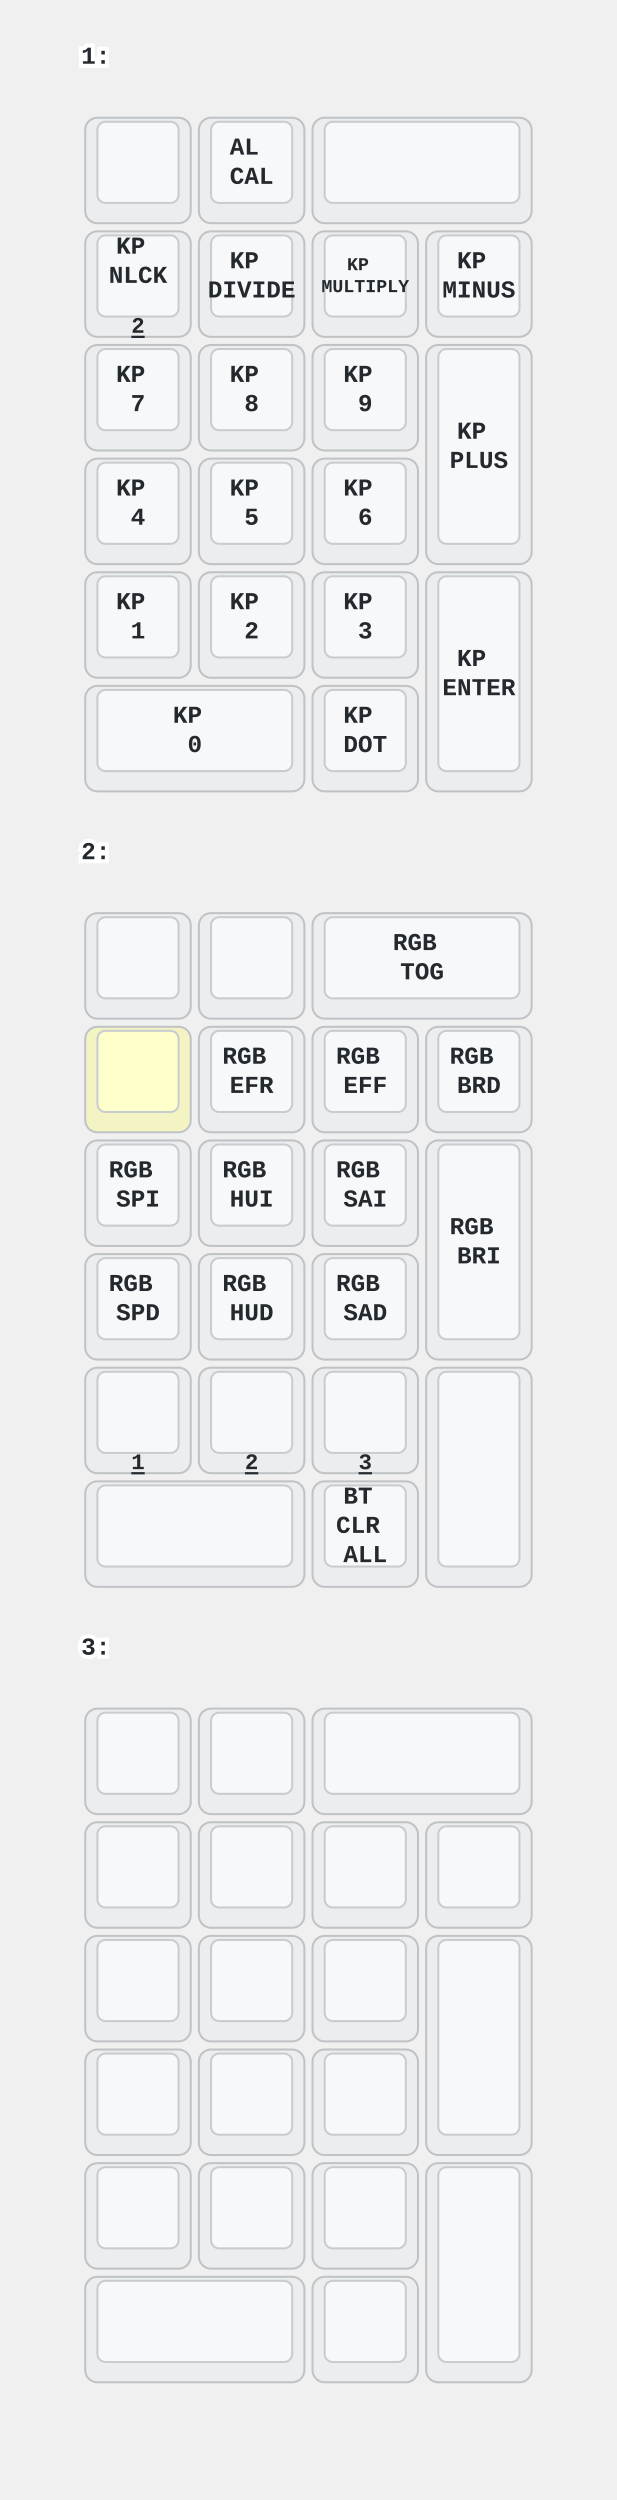
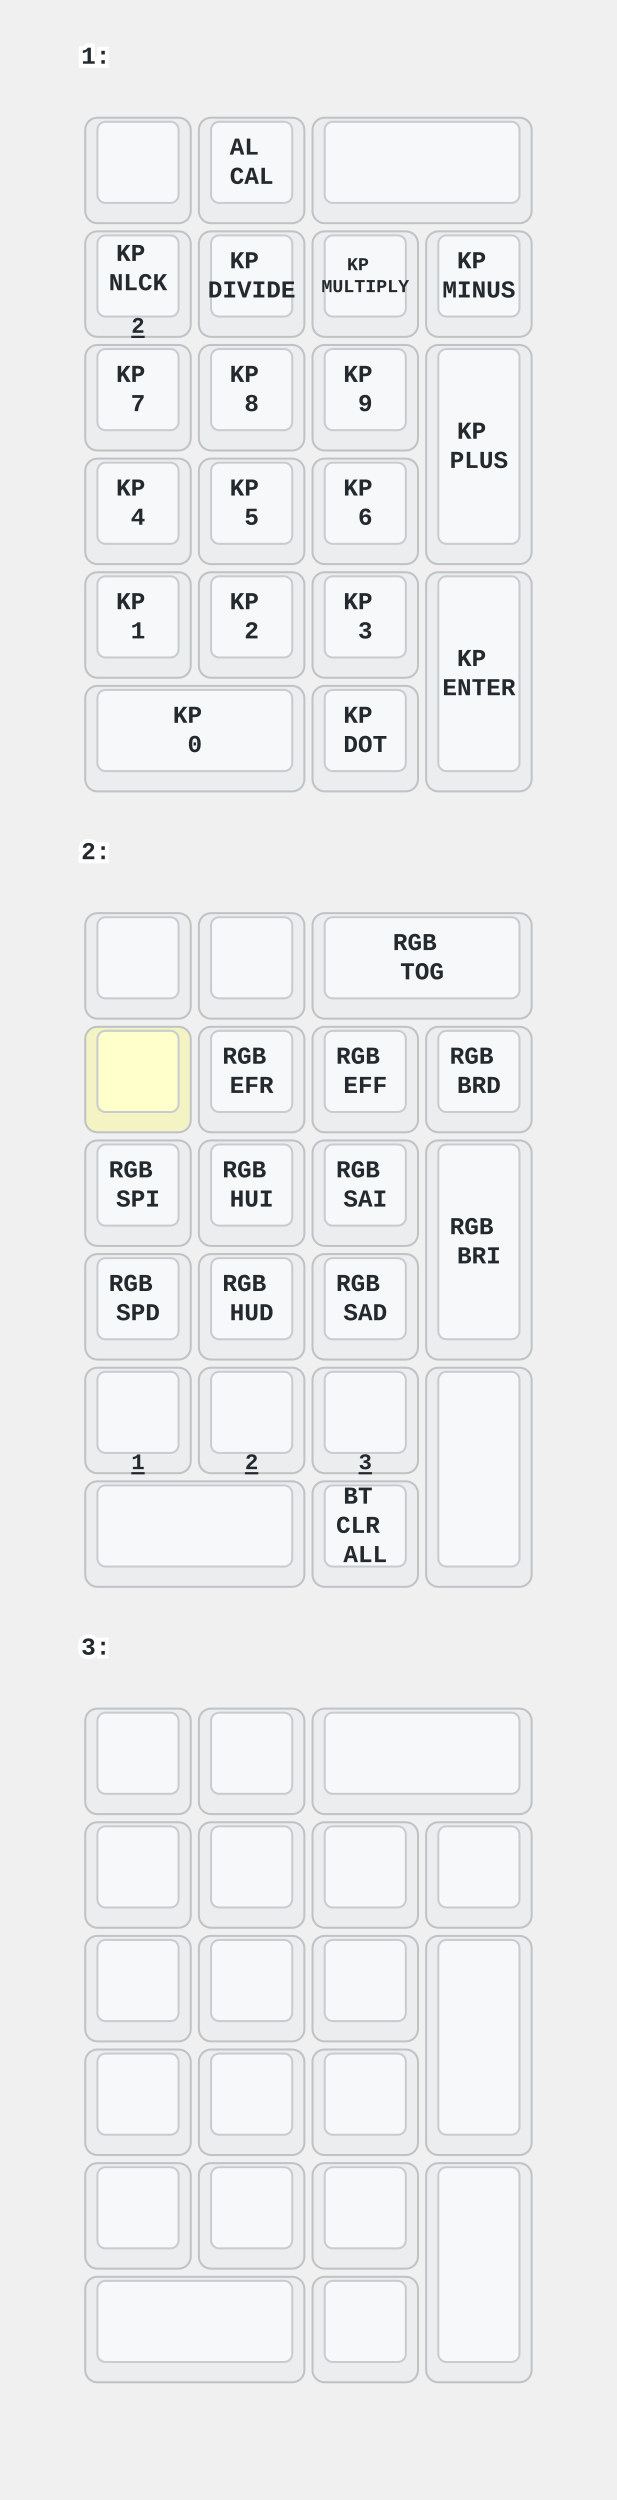
<svg xmlns="http://www.w3.org/2000/svg" xmlns:xlink="http://www.w3.org/1999/xlink" width="304" height="1232" viewBox="0 0 304 1232" class="keymap">
  <defs>/* start glyphs */
<svg id="mdi:backspace">
      <svg id="mdi-backspace" viewBox="0 0 24 24">
        <path d="M22,3H7C6.31,3 5.77,3.35 5.41,3.88L0,12L5.41,20.11C5.77,20.64 6.31,21 7,21H22A2,2 0 0,0 24,19V5A2,2 0 0,0 22,3M19,15.59L17.59,17L14,13.41L10.41,17L9,15.59L12.59,12L9,8.41L10.41,7L14,10.59L17.59,7L19,8.41L15.41,12" />
      </svg>
    </svg>
    <svg id="mdi:bluetooth">
      <svg id="mdi-bluetooth" viewBox="0 0 24 24">
        <path d="M14.88,16.29L13,18.17V14.41M13,5.83L14.88,7.71L13,9.58M17.71,7.71L12,2H11V9.58L6.41,5L5,6.41L10.59,12L5,17.58L6.41,19L11,14.41V22H12L17.71,16.29L13.41,12L17.71,7.71Z" />
      </svg>
    </svg>
    <svg id="mdi:bluetooth-connect">
      <svg id="mdi-bluetooth-connect" viewBox="0 0 24 24">
        <path d="M19,10L17,12L19,14L21,12M14.88,16.29L13,18.17V14.41M13,5.83L14.88,7.71L13,9.58M17.71,7.71L12,2H11V9.58L6.41,5L5,6.41L10.59,12L5,17.58L6.41,19L11,14.41V22H12L17.71,16.29L13.41,12M7,12L5,10L3,12L5,14L7,12Z" />
      </svg>
    </svg>
    <svg id="mdi:bluetooth-off">
      <svg id="mdi-bluetooth-off" viewBox="0 0 24 24">
        <path d="M13,5.83L14.88,7.71L13.28,9.31L14.69,10.72L17.71,7.7L12,2H11V7.03L13,9.03M5.41,4L4,5.41L10.59,12L5,17.59L6.41,19L11,14.41V22H12L16.29,17.71L18.59,20L20,18.59M13,18.17V14.41L14.88,16.29" />
      </svg>
    </svg>
    <svg id="mdi:keyboard-esc">
      <svg id="mdi-keyboard-esc" viewBox="0 0 24 24">
        <path d="M1 7H7V9H3V11H7V13H3V15H7V17H1V7M11 7H15V9H11V11H13C14.11 11 15 11.9 15 13V15C15 16.11 14.11 17 13 17H9V15H13V13H11C9.9 13 9 12.11 9 11V9C9 7.9 9.9 7 11 7M19 7H21C22.11 7 23 7.9 23 9V10H21V9H19V15H21V14H23V15C23 16.11 22.11 17 21 17H19C17.9 17 17 16.11 17 15V9C17 7.9 17.9 7 19 7Z" />
      </svg>
    </svg>
    <svg id="mdi:toggle-switch">
      <svg id="mdi-toggle-switch" viewBox="0 0 24 24">
        <path d="M17,7H7A5,5 0 0,0 2,12A5,5 0 0,0 7,17H17A5,5 0 0,0 22,12A5,5 0 0,0 17,7M17,15A3,3 0 0,1 14,12A3,3 0 0,1 17,9A3,3 0 0,1 20,12A3,3 0 0,1 17,15Z" />
      </svg>
    </svg>
    <svg id="mdi:transfer">
      <svg id="mdi-transfer" viewBox="0 0 24 24">
        <path d="M8 4A2 2 0 0 0 6 6V10H8V6H16V9H13.5L17 12.5L20.5 9H18V6A2 2 0 0 0 16 4H8M3 12V14H11V12H3M3 15V17H11V15H3M13 15V17H21V15H13M3 18V20H11V18H3M13 18V20H21V18H13Z" />
      </svg>
    </svg>
    <svg id="mdi:usb">
      <svg id="mdi-usb" viewBox="0 0 24 24">
        <path d="M15,7V11H16V13H13V5H15L12,1L9,5H11V13H8V10.93C8.7,10.56 9.2,9.85 9.2,9C9.2,7.78 8.21,6.8 7,6.8C5.78,6.8 4.8,7.78 4.8,9C4.8,9.85 5.3,10.56 6,10.93V13A2,2 0 0,0 8,15H11V18.05C10.29,18.41 9.8,19.15 9.8,20A2.2,2.2 0 0,0 12,22.2A2.2,2.2 0 0,0 14.2,20C14.2,19.15 13.71,18.41 13,18.05V15H16A2,2 0 0,0 18,13V11H19V7H15Z" />
      </svg>
    </svg>
  </defs>/* end glyphs */
<style>/* inherit to force styles through use tags */
svg path {
    fill: inherit;
}

/* font and background color specifications */
svg.keymap {
    font-family: SFMono-Regular,Consolas,Liberation Mono,Menlo,monospace;
    font-size: 14px;
    font-kerning: normal;
    text-rendering: optimizeLegibility;
    fill: #24292e;
}

/* default key styling */
rect.key {
    fill: #f6f8fa;
}

rect.key, rect.combo {
    stroke: #c9cccf;
    stroke-width: 1;
}

/* default key side styling, only used is draw_key_sides is set */
rect.side {
    filter: brightness(90%);
}

/* color accent for combo boxes */
rect.combo, rect.combo-separate {
    fill: #cdf;
}

/* color accent for held keys */
rect.held, rect.combo.held {
    fill: #fdd;
}

/* color accent for ghost (optional) keys */
rect.ghost, rect.combo.ghost {
    stroke-dasharray: 4, 4;
    stroke-width: 2;
}

text {
    text-anchor: middle;
    dominant-baseline: middle;
}

/* styling for layer labels */
text.label {
    font-weight: bold;
    text-anchor: start;
    stroke: white;
    stroke-width: 4;
    paint-order: stroke;
}

/* styling for optional footer */
text.footer {
    text-anchor: end;
    dominant-baseline: auto;
    stroke: white;
    stroke-width: 4;
    paint-order: stroke;
}

/* styling for combo tap, and key non-tap label text */
- text.combo, text.hold, text.shifted, text.left, text.right {
+ text.combo, text.hold, text.shifted, text.left, text.right, text.tl, text.tr, text.bl, text.br {
    font-size: 11px;
}

- text.hold {
+ text.hold, text.bl, text.br {
    text-anchor: middle;
    dominant-baseline: auto;
}

- text.shifted {
+ text.shifted, text.tl, text.tr {
    text-anchor: middle;
    dominant-baseline: hanging;
}

- text.left {
+ text.left, text.tl, text.bl {
    text-anchor: start;
}

- text.right {
+ text.right, text.tr, text.br {
    text-anchor: end;
}

text.layer-activator {
    text-decoration: underline;
}

/* styling for hold/shifted label text in combo box */
text.combo.hold, text.combo.shifted, text.combo.left, text.combo.right {
    font-size: 8px;
}

/* lighter symbol for transparent keys */
text.trans {
    fill: #7b7e81;
}

/* styling for combo dendrons */
path.combo {
    stroke-width: 1;
    stroke: gray;
    fill: none;
}

/* Start Tabler Icons Cleanup */
/* cannot use height/width with glyphs */
.icon-tabler &gt; path {
    fill: inherit;
    stroke: inherit;
    stroke-width: 2;
}
/* hide tabler's default box */
.icon-tabler &gt; path[stroke="none"][fill="none"] {
    visibility: hidden;
}
/* End Tabler Icons Cleanup */

/* For default sytles, see https://github.com/caksoylar/keymap-drawer/blob/main/keymap_drawer/config.py#L85 */

svg.keymap {
  font-family: Ubuntu Mono, Inconsolata, Consolas, Liberation Mono, Menlo, monospace;
  font-size: 12px;
  font-weight: bold;
  text-rendering: optimizeLegibility;
}

/* Color accent for held keys */
rect.held, rect.combo.held {
    fill: #ffc;
}

/* Technique borrowed and extended from https://github.com/englmaxi/zmk-config/blob/master/keymap-drawer/config.yaml */
.sym_sub_text.tap {
  translate: -5px 2px;
  font-size: 20px;
}
.sym_sub_text.shifted {
  translate: 10px 13px;
  font-size: 10px;
  opacity: 1.0;
}
.combo.sym_sub_text.tap {
  translate: -1px 1px;
}
.combo.sym_sub_text.shifted {
  translate: 7px 5px;
  font-size: 10px;
  opacity: 1.0;
}

/* Toggle */
.toggle.shifted {
  translate: -10px 12px;
}

.toggle.hold {
  translate: 13px -23px;
}

/* Variant for tap-dances */
.tap_dance.tap {
  translate: -7px 0px;
  font-size: 12px;
}
.tap_dance.shifted {
  translate: 7px 17px;
  font-size: 12px;
  opacity: 1.0;
}

/* Variant for symbol next to symbol */
.sym_by_sym.tap {
  translate: -6px 0px;
}
.sym_by_sym.shifted {
  translate: 10px 12px;
  opacity: 1.0;
}

.combo.sym_by_sym.tap {
  translate: -35px 0px;
}
.combo.sym_by_sym.shifted {
  translate: 35px 20px;
  opacity: 1.0;
}

.combo.sym_by_sym.hold {
  visibility: hidden;
}

/* hide hold box for combo sym_by_sym */
.combo.sym_by_sym.hold &gt; path[stroke="none"][fill="none"] {
  visibility: hidden;
}
</style>
  <g transform="translate(40, 0)" class="layer-1">
    <text x="0" y="28" class="label" id="x_x">1:</text>
    <g transform="translate(0, 56)">
      <g transform="translate(28, 28)" class="key keypos-0">
        <rect rx="6" ry="6" x="-26" y="-26" width="52" height="52" class="key side" />
        <rect rx="4" ry="4" x="-20" y="-24" width="40" height="40" class="key" />
        <use href="#mdi:keyboard-esc" xlink:href="#mdi:keyboard-esc" x="-9" y="-13" height="18" width="18.0" class="key tap glyph mdi:keyboard-esc" />
      </g>
      <g transform="translate(84, 28)" class="key keypos-1">
        <rect rx="6" ry="6" x="-26" y="-26" width="52" height="52" class="key side" />
        <rect rx="4" ry="4" x="-20" y="-24" width="40" height="40" class="key" />
        <text x="0" y="-4" class="key tap">
          <tspan x="0" dy="-0.6em">AL</tspan>
          <tspan x="0" dy="1.2em">CAL</tspan>
        </text>
      </g>
      <g transform="translate(168, 28)" class="key backspace keypos-2">
        <rect rx="6" ry="6" x="-54" y="-26" width="108" height="52" class="key backspace side" />
        <rect rx="4" ry="4" x="-48" y="-24" width="96" height="40" class="key backspace" />
        <use href="#mdi:backspace" xlink:href="#mdi:backspace" x="-9" y="-13" height="18" width="18.0" class="key backspace tap glyph mdi:backspace" />
      </g>
      <g transform="translate(28, 84)" class="key keypos-3">
        <rect rx="6" ry="6" x="-26" y="-26" width="52" height="52" class="key side" />
        <rect rx="4" ry="4" x="-20" y="-24" width="40" height="40" class="key" />
        <text x="0" y="-4" class="key tap">
-           <tspan x="0" dy="-1.2em">KP</tspan>
+           <tspan x="0" dy="-0.9em">KP</tspan>
          <tspan x="0" dy="1.2em">NLCK</tspan>
        </text>
        <a href="#x_x">
          <text x="0" y="24" class="key hold layer-activator">2</text>
        </a>
      </g>
      <g transform="translate(84, 84)" class="key keypos-4">
        <rect rx="6" ry="6" x="-26" y="-26" width="52" height="52" class="key side" />
        <rect rx="4" ry="4" x="-20" y="-24" width="40" height="40" class="key" />
        <text x="0" y="-4" class="key tap">
          <tspan x="0" dy="-0.6em">KP</tspan>
          <tspan x="0" dy="1.2em">DIVIDE</tspan>
        </text>
      </g>
      <g transform="translate(140, 84)" class="key keypos-5">
        <rect rx="6" ry="6" x="-26" y="-26" width="52" height="52" class="key side" />
        <rect rx="4" ry="4" x="-20" y="-24" width="40" height="40" class="key" />
        <text x="0" y="-4" class="key tap">
          <tspan x="0" dy="-0.6em" style="font-size: 75%">KP</tspan>
          <tspan x="0" dy="1.2em" style="font-size: 75%">MULTIPLY</tspan>
        </text>
      </g>
      <g transform="translate(196, 84)" class="key keypos-6">
        <rect rx="6" ry="6" x="-26" y="-26" width="52" height="52" class="key side" />
        <rect rx="4" ry="4" x="-20" y="-24" width="40" height="40" class="key" />
        <text x="0" y="-4" class="key tap">
          <tspan x="0" dy="-0.6em">KP</tspan>
          <tspan x="0" dy="1.2em">MINUS</tspan>
        </text>
      </g>
      <g transform="translate(28, 140)" class="key keypos-7">
        <rect rx="6" ry="6" x="-26" y="-26" width="52" height="52" class="key side" />
        <rect rx="4" ry="4" x="-20" y="-24" width="40" height="40" class="key" />
        <text x="0" y="-4" class="key tap">
          <tspan x="0" dy="-0.6em">KP</tspan>
          <tspan x="0" dy="1.2em">7</tspan>
        </text>
      </g>
      <g transform="translate(84, 140)" class="key keypos-8">
        <rect rx="6" ry="6" x="-26" y="-26" width="52" height="52" class="key side" />
        <rect rx="4" ry="4" x="-20" y="-24" width="40" height="40" class="key" />
        <text x="0" y="-4" class="key tap">
          <tspan x="0" dy="-0.6em">KP</tspan>
          <tspan x="0" dy="1.2em">8</tspan>
        </text>
      </g>
      <g transform="translate(140, 140)" class="key keypos-9">
        <rect rx="6" ry="6" x="-26" y="-26" width="52" height="52" class="key side" />
        <rect rx="4" ry="4" x="-20" y="-24" width="40" height="40" class="key" />
        <text x="0" y="-4" class="key tap">
          <tspan x="0" dy="-0.6em">KP</tspan>
          <tspan x="0" dy="1.2em">9</tspan>
        </text>
      </g>
      <g transform="translate(28, 196)" class="key keypos-10">
        <rect rx="6" ry="6" x="-26" y="-26" width="52" height="52" class="key side" />
        <rect rx="4" ry="4" x="-20" y="-24" width="40" height="40" class="key" />
        <text x="0" y="-4" class="key tap">
          <tspan x="0" dy="-0.6em">KP</tspan>
          <tspan x="0" dy="1.2em">4</tspan>
        </text>
      </g>
      <g transform="translate(84, 196)" class="key keypos-11">
        <rect rx="6" ry="6" x="-26" y="-26" width="52" height="52" class="key side" />
        <rect rx="4" ry="4" x="-20" y="-24" width="40" height="40" class="key" />
        <text x="0" y="-4" class="key tap">
          <tspan x="0" dy="-0.6em">KP</tspan>
          <tspan x="0" dy="1.2em">5</tspan>
        </text>
      </g>
      <g transform="translate(140, 196)" class="key keypos-12">
        <rect rx="6" ry="6" x="-26" y="-26" width="52" height="52" class="key side" />
        <rect rx="4" ry="4" x="-20" y="-24" width="40" height="40" class="key" />
        <text x="0" y="-4" class="key tap">
          <tspan x="0" dy="-0.6em">KP</tspan>
          <tspan x="0" dy="1.2em">6</tspan>
        </text>
      </g>
      <g transform="translate(196, 168)" class="key keypos-13">
        <rect rx="6" ry="6" x="-26" y="-54" width="52" height="108" class="key side" />
        <rect rx="4" ry="4" x="-20" y="-52" width="40" height="96" class="key" />
        <text x="0" y="-4" class="key tap">
          <tspan x="0" dy="-0.6em">KP</tspan>
          <tspan x="0" dy="1.2em">PLUS</tspan>
        </text>
      </g>
      <g transform="translate(28, 252)" class="key keypos-14">
        <rect rx="6" ry="6" x="-26" y="-26" width="52" height="52" class="key side" />
        <rect rx="4" ry="4" x="-20" y="-24" width="40" height="40" class="key" />
        <text x="0" y="-4" class="key tap">
          <tspan x="0" dy="-0.6em">KP</tspan>
          <tspan x="0" dy="1.2em">1</tspan>
        </text>
      </g>
      <g transform="translate(84, 252)" class="key keypos-15">
        <rect rx="6" ry="6" x="-26" y="-26" width="52" height="52" class="key side" />
        <rect rx="4" ry="4" x="-20" y="-24" width="40" height="40" class="key" />
        <text x="0" y="-4" class="key tap">
          <tspan x="0" dy="-0.6em">KP</tspan>
          <tspan x="0" dy="1.2em">2</tspan>
        </text>
      </g>
      <g transform="translate(140, 252)" class="key keypos-16">
        <rect rx="6" ry="6" x="-26" y="-26" width="52" height="52" class="key side" />
        <rect rx="4" ry="4" x="-20" y="-24" width="40" height="40" class="key" />
        <text x="0" y="-4" class="key tap">
          <tspan x="0" dy="-0.6em">KP</tspan>
          <tspan x="0" dy="1.2em">3</tspan>
        </text>
      </g>
      <g transform="translate(56, 308)" class="key keypos-17">
        <rect rx="6" ry="6" x="-54" y="-26" width="108" height="52" class="key side" />
        <rect rx="4" ry="4" x="-48" y="-24" width="96" height="40" class="key" />
        <text x="0" y="-4" class="key tap">
          <tspan x="0" dy="-0.6em">KP</tspan>
          <tspan x="0" dy="1.2em">0</tspan>
        </text>
      </g>
      <g transform="translate(140, 308)" class="key keypos-18">
        <rect rx="6" ry="6" x="-26" y="-26" width="52" height="52" class="key side" />
        <rect rx="4" ry="4" x="-20" y="-24" width="40" height="40" class="key" />
        <text x="0" y="-4" class="key tap">
          <tspan x="0" dy="-0.6em">KP</tspan>
          <tspan x="0" dy="1.2em">DOT</tspan>
        </text>
      </g>
      <g transform="translate(196, 280)" class="key keypos-19">
        <rect rx="6" ry="6" x="-26" y="-54" width="52" height="108" class="key side" />
        <rect rx="4" ry="4" x="-20" y="-52" width="40" height="96" class="key" />
        <text x="0" y="-4" class="key tap">
          <tspan x="0" dy="-0.6em">KP</tspan>
          <tspan x="0" dy="1.2em">ENTER</tspan>
        </text>
      </g>
    </g>
  </g>
  <g transform="translate(40, 392)" class="layer-2">
    <text x="0" y="28" class="label" id="x_x">2:</text>
    <g transform="translate(0, 56)">
      <g transform="translate(28, 28)" class="key trans keypos-0">
        <rect rx="6" ry="6" x="-26" y="-26" width="52" height="52" class="key trans side" />
        <rect rx="4" ry="4" x="-20" y="-24" width="40" height="40" class="key trans" />
        <use href="#mdi:transfer" xlink:href="#mdi:transfer" x="-9" y="-13" height="18" width="18.0" class="key trans tap glyph mdi:transfer" />
      </g>
      <g transform="translate(84, 28)" class="key trans keypos-1">
        <rect rx="6" ry="6" x="-26" y="-26" width="52" height="52" class="key trans side" />
        <rect rx="4" ry="4" x="-20" y="-24" width="40" height="40" class="key trans" />
        <use href="#mdi:transfer" xlink:href="#mdi:transfer" x="-9" y="-13" height="18" width="18.0" class="key trans tap glyph mdi:transfer" />
      </g>
      <g transform="translate(168, 28)" class="key keypos-2">
        <rect rx="6" ry="6" x="-54" y="-26" width="108" height="52" class="key side" />
        <rect rx="4" ry="4" x="-48" y="-24" width="96" height="40" class="key" />
        <text x="0" y="-4" class="key tap">
          <tspan x="0" dy="-0.6em">RGB</tspan>
          <tspan x="0" dy="1.2em">TOG</tspan>
        </text>
      </g>
      <g transform="translate(28, 84)" class="key held keypos-3">
        <rect rx="6" ry="6" x="-26" y="-26" width="52" height="52" class="key held side" />
        <rect rx="4" ry="4" x="-20" y="-24" width="40" height="40" class="key held" />
      </g>
      <g transform="translate(84, 84)" class="key keypos-4">
        <rect rx="6" ry="6" x="-26" y="-26" width="52" height="52" class="key side" />
        <rect rx="4" ry="4" x="-20" y="-24" width="40" height="40" class="key" />
        <text x="0" y="-4" class="key tap">
          <tspan x="0" dy="-0.6em">RGB</tspan>
          <tspan x="0" dy="1.2em">EFR</tspan>
        </text>
      </g>
      <g transform="translate(140, 84)" class="key keypos-5">
        <rect rx="6" ry="6" x="-26" y="-26" width="52" height="52" class="key side" />
        <rect rx="4" ry="4" x="-20" y="-24" width="40" height="40" class="key" />
        <text x="0" y="-4" class="key tap">
          <tspan x="0" dy="-0.6em">RGB</tspan>
          <tspan x="0" dy="1.2em">EFF</tspan>
        </text>
      </g>
      <g transform="translate(196, 84)" class="key keypos-6">
        <rect rx="6" ry="6" x="-26" y="-26" width="52" height="52" class="key side" />
        <rect rx="4" ry="4" x="-20" y="-24" width="40" height="40" class="key" />
        <text x="0" y="-4" class="key tap">
          <tspan x="0" dy="-0.6em">RGB</tspan>
          <tspan x="0" dy="1.2em">BRD</tspan>
        </text>
      </g>
      <g transform="translate(28, 140)" class="key keypos-7">
        <rect rx="6" ry="6" x="-26" y="-26" width="52" height="52" class="key side" />
        <rect rx="4" ry="4" x="-20" y="-24" width="40" height="40" class="key" />
        <text x="0" y="-4" class="key tap">
          <tspan x="0" dy="-0.6em">RGB</tspan>
          <tspan x="0" dy="1.2em">SPI</tspan>
        </text>
      </g>
      <g transform="translate(84, 140)" class="key keypos-8">
        <rect rx="6" ry="6" x="-26" y="-26" width="52" height="52" class="key side" />
        <rect rx="4" ry="4" x="-20" y="-24" width="40" height="40" class="key" />
        <text x="0" y="-4" class="key tap">
          <tspan x="0" dy="-0.6em">RGB</tspan>
          <tspan x="0" dy="1.2em">HUI</tspan>
        </text>
      </g>
      <g transform="translate(140, 140)" class="key keypos-9">
        <rect rx="6" ry="6" x="-26" y="-26" width="52" height="52" class="key side" />
        <rect rx="4" ry="4" x="-20" y="-24" width="40" height="40" class="key" />
        <text x="0" y="-4" class="key tap">
          <tspan x="0" dy="-0.6em">RGB</tspan>
          <tspan x="0" dy="1.2em">SAI</tspan>
        </text>
      </g>
      <g transform="translate(28, 196)" class="key keypos-10">
        <rect rx="6" ry="6" x="-26" y="-26" width="52" height="52" class="key side" />
        <rect rx="4" ry="4" x="-20" y="-24" width="40" height="40" class="key" />
        <text x="0" y="-4" class="key tap">
          <tspan x="0" dy="-0.6em">RGB</tspan>
          <tspan x="0" dy="1.2em">SPD</tspan>
        </text>
      </g>
      <g transform="translate(84, 196)" class="key keypos-11">
        <rect rx="6" ry="6" x="-26" y="-26" width="52" height="52" class="key side" />
        <rect rx="4" ry="4" x="-20" y="-24" width="40" height="40" class="key" />
        <text x="0" y="-4" class="key tap">
          <tspan x="0" dy="-0.6em">RGB</tspan>
          <tspan x="0" dy="1.2em">HUD</tspan>
        </text>
      </g>
      <g transform="translate(140, 196)" class="key keypos-12">
        <rect rx="6" ry="6" x="-26" y="-26" width="52" height="52" class="key side" />
        <rect rx="4" ry="4" x="-20" y="-24" width="40" height="40" class="key" />
        <text x="0" y="-4" class="key tap">
          <tspan x="0" dy="-0.6em">RGB</tspan>
          <tspan x="0" dy="1.2em">SAD</tspan>
        </text>
      </g>
      <g transform="translate(196, 168)" class="key keypos-13">
        <rect rx="6" ry="6" x="-26" y="-54" width="52" height="108" class="key side" />
        <rect rx="4" ry="4" x="-20" y="-52" width="40" height="96" class="key" />
        <text x="0" y="-4" class="key tap">
          <tspan x="0" dy="-0.6em">RGB</tspan>
          <tspan x="0" dy="1.2em">BRI</tspan>
        </text>
      </g>
      <g transform="translate(28, 252)" class="key keypos-14">
        <rect rx="6" ry="6" x="-26" y="-26" width="52" height="52" class="key side" />
        <rect rx="4" ry="4" x="-20" y="-24" width="40" height="40" class="key" />
        <a href="#x_x">
          <text x="0" y="24" class="key hold layer-activator">1</text>
        </a>
        <use href="#mdi:bluetooth-connect" xlink:href="#mdi:bluetooth-connect" x="-8" y="-24" height="15" width="15.0" class="key shifted glyph mdi:bluetooth-connect" />
      </g>
      <g transform="translate(84, 252)" class="key keypos-15">
        <rect rx="6" ry="6" x="-26" y="-26" width="52" height="52" class="key side" />
        <rect rx="4" ry="4" x="-20" y="-24" width="40" height="40" class="key" />
        <a href="#x_x">
          <text x="0" y="24" class="key hold layer-activator">2</text>
        </a>
        <use href="#mdi:bluetooth-connect" xlink:href="#mdi:bluetooth-connect" x="-8" y="-24" height="15" width="15.0" class="key shifted glyph mdi:bluetooth-connect" />
      </g>
      <g transform="translate(140, 252)" class="key keypos-16">
        <rect rx="6" ry="6" x="-26" y="-26" width="52" height="52" class="key side" />
        <rect rx="4" ry="4" x="-20" y="-24" width="40" height="40" class="key" />
        <a href="#x_x">
          <text x="0" y="24" class="key hold layer-activator">3</text>
        </a>
        <use href="#mdi:bluetooth-connect" xlink:href="#mdi:bluetooth-connect" x="-8" y="-24" height="15" width="15.0" class="key shifted glyph mdi:bluetooth-connect" />
      </g>
      <g transform="translate(56, 308)" class="key keypos-17">
        <rect rx="6" ry="6" x="-54" y="-26" width="108" height="52" class="key side" />
        <rect rx="4" ry="4" x="-48" y="-24" width="96" height="40" class="key" />
        <use href="#mdi:bluetooth-off" xlink:href="#mdi:bluetooth-off" x="-9" y="-13" height="18" width="18.0" class="key tap glyph mdi:bluetooth-off" />
      </g>
      <g transform="translate(140, 308)" class="key keypos-18">
        <rect rx="6" ry="6" x="-26" y="-26" width="52" height="52" class="key side" />
        <rect rx="4" ry="4" x="-20" y="-24" width="40" height="40" class="key" />
        <text x="0" y="-4" class="key tap">
          <tspan x="0" dy="-1.2em">BT</tspan>
          <tspan x="0" dy="1.2em">CLR</tspan>
          <tspan x="0" dy="1.2em">ALL</tspan>
        </text>
      </g>
      <g transform="translate(196, 280)" class="key keypos-19">
        <rect rx="6" ry="6" x="-26" y="-54" width="52" height="108" class="key side" />
        <rect rx="4" ry="4" x="-20" y="-52" width="40" height="96" class="key" />
        <use href="#mdi:toggle-switch" xlink:href="#mdi:toggle-switch" x="-9" y="-13" height="18" width="18.0" class="key tap glyph mdi:toggle-switch" />
        <use href="#mdi:bluetooth" xlink:href="#mdi:bluetooth" x="-8" y="37" height="15" width="15.0" class="key hold glyph mdi:bluetooth" />
        <use href="#mdi:usb" xlink:href="#mdi:usb" x="-8" y="-52" height="15" width="15.0" class="key shifted glyph mdi:usb" />
      </g>
    </g>
  </g>
  <g transform="translate(40, 784)" class="layer-3">
    <text x="0" y="28" class="label" id="x_x">3:</text>
    <g transform="translate(0, 56)">
      <g transform="translate(28, 28)" class="key trans keypos-0">
        <rect rx="6" ry="6" x="-26" y="-26" width="52" height="52" class="key trans side" />
        <rect rx="4" ry="4" x="-20" y="-24" width="40" height="40" class="key trans" />
        <use href="#mdi:transfer" xlink:href="#mdi:transfer" x="-9" y="-13" height="18" width="18.0" class="key trans tap glyph mdi:transfer" />
      </g>
      <g transform="translate(84, 28)" class="key trans keypos-1">
        <rect rx="6" ry="6" x="-26" y="-26" width="52" height="52" class="key trans side" />
        <rect rx="4" ry="4" x="-20" y="-24" width="40" height="40" class="key trans" />
        <use href="#mdi:transfer" xlink:href="#mdi:transfer" x="-9" y="-13" height="18" width="18.0" class="key trans tap glyph mdi:transfer" />
      </g>
      <g transform="translate(168, 28)" class="key trans keypos-2">
        <rect rx="6" ry="6" x="-54" y="-26" width="108" height="52" class="key trans side" />
        <rect rx="4" ry="4" x="-48" y="-24" width="96" height="40" class="key trans" />
        <use href="#mdi:transfer" xlink:href="#mdi:transfer" x="-9" y="-13" height="18" width="18.0" class="key trans tap glyph mdi:transfer" />
      </g>
      <g transform="translate(28, 84)" class="key trans keypos-3">
        <rect rx="6" ry="6" x="-26" y="-26" width="52" height="52" class="key trans side" />
        <rect rx="4" ry="4" x="-20" y="-24" width="40" height="40" class="key trans" />
        <use href="#mdi:transfer" xlink:href="#mdi:transfer" x="-9" y="-13" height="18" width="18.0" class="key trans tap glyph mdi:transfer" />
      </g>
      <g transform="translate(84, 84)" class="key trans keypos-4">
        <rect rx="6" ry="6" x="-26" y="-26" width="52" height="52" class="key trans side" />
        <rect rx="4" ry="4" x="-20" y="-24" width="40" height="40" class="key trans" />
        <use href="#mdi:transfer" xlink:href="#mdi:transfer" x="-9" y="-13" height="18" width="18.0" class="key trans tap glyph mdi:transfer" />
      </g>
      <g transform="translate(140, 84)" class="key trans keypos-5">
        <rect rx="6" ry="6" x="-26" y="-26" width="52" height="52" class="key trans side" />
        <rect rx="4" ry="4" x="-20" y="-24" width="40" height="40" class="key trans" />
        <use href="#mdi:transfer" xlink:href="#mdi:transfer" x="-9" y="-13" height="18" width="18.0" class="key trans tap glyph mdi:transfer" />
      </g>
      <g transform="translate(196, 84)" class="key trans keypos-6">
        <rect rx="6" ry="6" x="-26" y="-26" width="52" height="52" class="key trans side" />
        <rect rx="4" ry="4" x="-20" y="-24" width="40" height="40" class="key trans" />
        <use href="#mdi:transfer" xlink:href="#mdi:transfer" x="-9" y="-13" height="18" width="18.0" class="key trans tap glyph mdi:transfer" />
      </g>
      <g transform="translate(28, 140)" class="key trans keypos-7">
        <rect rx="6" ry="6" x="-26" y="-26" width="52" height="52" class="key trans side" />
        <rect rx="4" ry="4" x="-20" y="-24" width="40" height="40" class="key trans" />
        <use href="#mdi:transfer" xlink:href="#mdi:transfer" x="-9" y="-13" height="18" width="18.0" class="key trans tap glyph mdi:transfer" />
      </g>
      <g transform="translate(84, 140)" class="key trans keypos-8">
        <rect rx="6" ry="6" x="-26" y="-26" width="52" height="52" class="key trans side" />
        <rect rx="4" ry="4" x="-20" y="-24" width="40" height="40" class="key trans" />
        <use href="#mdi:transfer" xlink:href="#mdi:transfer" x="-9" y="-13" height="18" width="18.0" class="key trans tap glyph mdi:transfer" />
      </g>
      <g transform="translate(140, 140)" class="key trans keypos-9">
        <rect rx="6" ry="6" x="-26" y="-26" width="52" height="52" class="key trans side" />
        <rect rx="4" ry="4" x="-20" y="-24" width="40" height="40" class="key trans" />
        <use href="#mdi:transfer" xlink:href="#mdi:transfer" x="-9" y="-13" height="18" width="18.0" class="key trans tap glyph mdi:transfer" />
      </g>
      <g transform="translate(28, 196)" class="key trans keypos-10">
        <rect rx="6" ry="6" x="-26" y="-26" width="52" height="52" class="key trans side" />
        <rect rx="4" ry="4" x="-20" y="-24" width="40" height="40" class="key trans" />
        <use href="#mdi:transfer" xlink:href="#mdi:transfer" x="-9" y="-13" height="18" width="18.0" class="key trans tap glyph mdi:transfer" />
      </g>
      <g transform="translate(84, 196)" class="key trans keypos-11">
        <rect rx="6" ry="6" x="-26" y="-26" width="52" height="52" class="key trans side" />
        <rect rx="4" ry="4" x="-20" y="-24" width="40" height="40" class="key trans" />
        <use href="#mdi:transfer" xlink:href="#mdi:transfer" x="-9" y="-13" height="18" width="18.0" class="key trans tap glyph mdi:transfer" />
      </g>
      <g transform="translate(140, 196)" class="key trans keypos-12">
        <rect rx="6" ry="6" x="-26" y="-26" width="52" height="52" class="key trans side" />
        <rect rx="4" ry="4" x="-20" y="-24" width="40" height="40" class="key trans" />
        <use href="#mdi:transfer" xlink:href="#mdi:transfer" x="-9" y="-13" height="18" width="18.0" class="key trans tap glyph mdi:transfer" />
      </g>
      <g transform="translate(196, 168)" class="key trans keypos-13">
        <rect rx="6" ry="6" x="-26" y="-54" width="52" height="108" class="key trans side" />
        <rect rx="4" ry="4" x="-20" y="-52" width="40" height="96" class="key trans" />
        <use href="#mdi:transfer" xlink:href="#mdi:transfer" x="-9" y="-13" height="18" width="18.0" class="key trans tap glyph mdi:transfer" />
      </g>
      <g transform="translate(28, 252)" class="key trans keypos-14">
        <rect rx="6" ry="6" x="-26" y="-26" width="52" height="52" class="key trans side" />
        <rect rx="4" ry="4" x="-20" y="-24" width="40" height="40" class="key trans" />
        <use href="#mdi:transfer" xlink:href="#mdi:transfer" x="-9" y="-13" height="18" width="18.0" class="key trans tap glyph mdi:transfer" />
      </g>
      <g transform="translate(84, 252)" class="key trans keypos-15">
        <rect rx="6" ry="6" x="-26" y="-26" width="52" height="52" class="key trans side" />
        <rect rx="4" ry="4" x="-20" y="-24" width="40" height="40" class="key trans" />
        <use href="#mdi:transfer" xlink:href="#mdi:transfer" x="-9" y="-13" height="18" width="18.0" class="key trans tap glyph mdi:transfer" />
      </g>
      <g transform="translate(140, 252)" class="key trans keypos-16">
        <rect rx="6" ry="6" x="-26" y="-26" width="52" height="52" class="key trans side" />
        <rect rx="4" ry="4" x="-20" y="-24" width="40" height="40" class="key trans" />
        <use href="#mdi:transfer" xlink:href="#mdi:transfer" x="-9" y="-13" height="18" width="18.0" class="key trans tap glyph mdi:transfer" />
      </g>
      <g transform="translate(56, 308)" class="key trans keypos-17">
        <rect rx="6" ry="6" x="-54" y="-26" width="108" height="52" class="key trans side" />
        <rect rx="4" ry="4" x="-48" y="-24" width="96" height="40" class="key trans" />
        <use href="#mdi:transfer" xlink:href="#mdi:transfer" x="-9" y="-13" height="18" width="18.0" class="key trans tap glyph mdi:transfer" />
      </g>
      <g transform="translate(140, 308)" class="key trans keypos-18">
        <rect rx="6" ry="6" x="-26" y="-26" width="52" height="52" class="key trans side" />
        <rect rx="4" ry="4" x="-20" y="-24" width="40" height="40" class="key trans" />
        <use href="#mdi:transfer" xlink:href="#mdi:transfer" x="-9" y="-13" height="18" width="18.0" class="key trans tap glyph mdi:transfer" />
      </g>
      <g transform="translate(196, 280)" class="key trans keypos-19">
        <rect rx="6" ry="6" x="-26" y="-54" width="52" height="108" class="key trans side" />
        <rect rx="4" ry="4" x="-20" y="-52" width="40" height="96" class="key trans" />
        <use href="#mdi:transfer" xlink:href="#mdi:transfer" x="-9" y="-13" height="18" width="18.0" class="key trans tap glyph mdi:transfer" />
      </g>
    </g>
  </g>
</svg>
